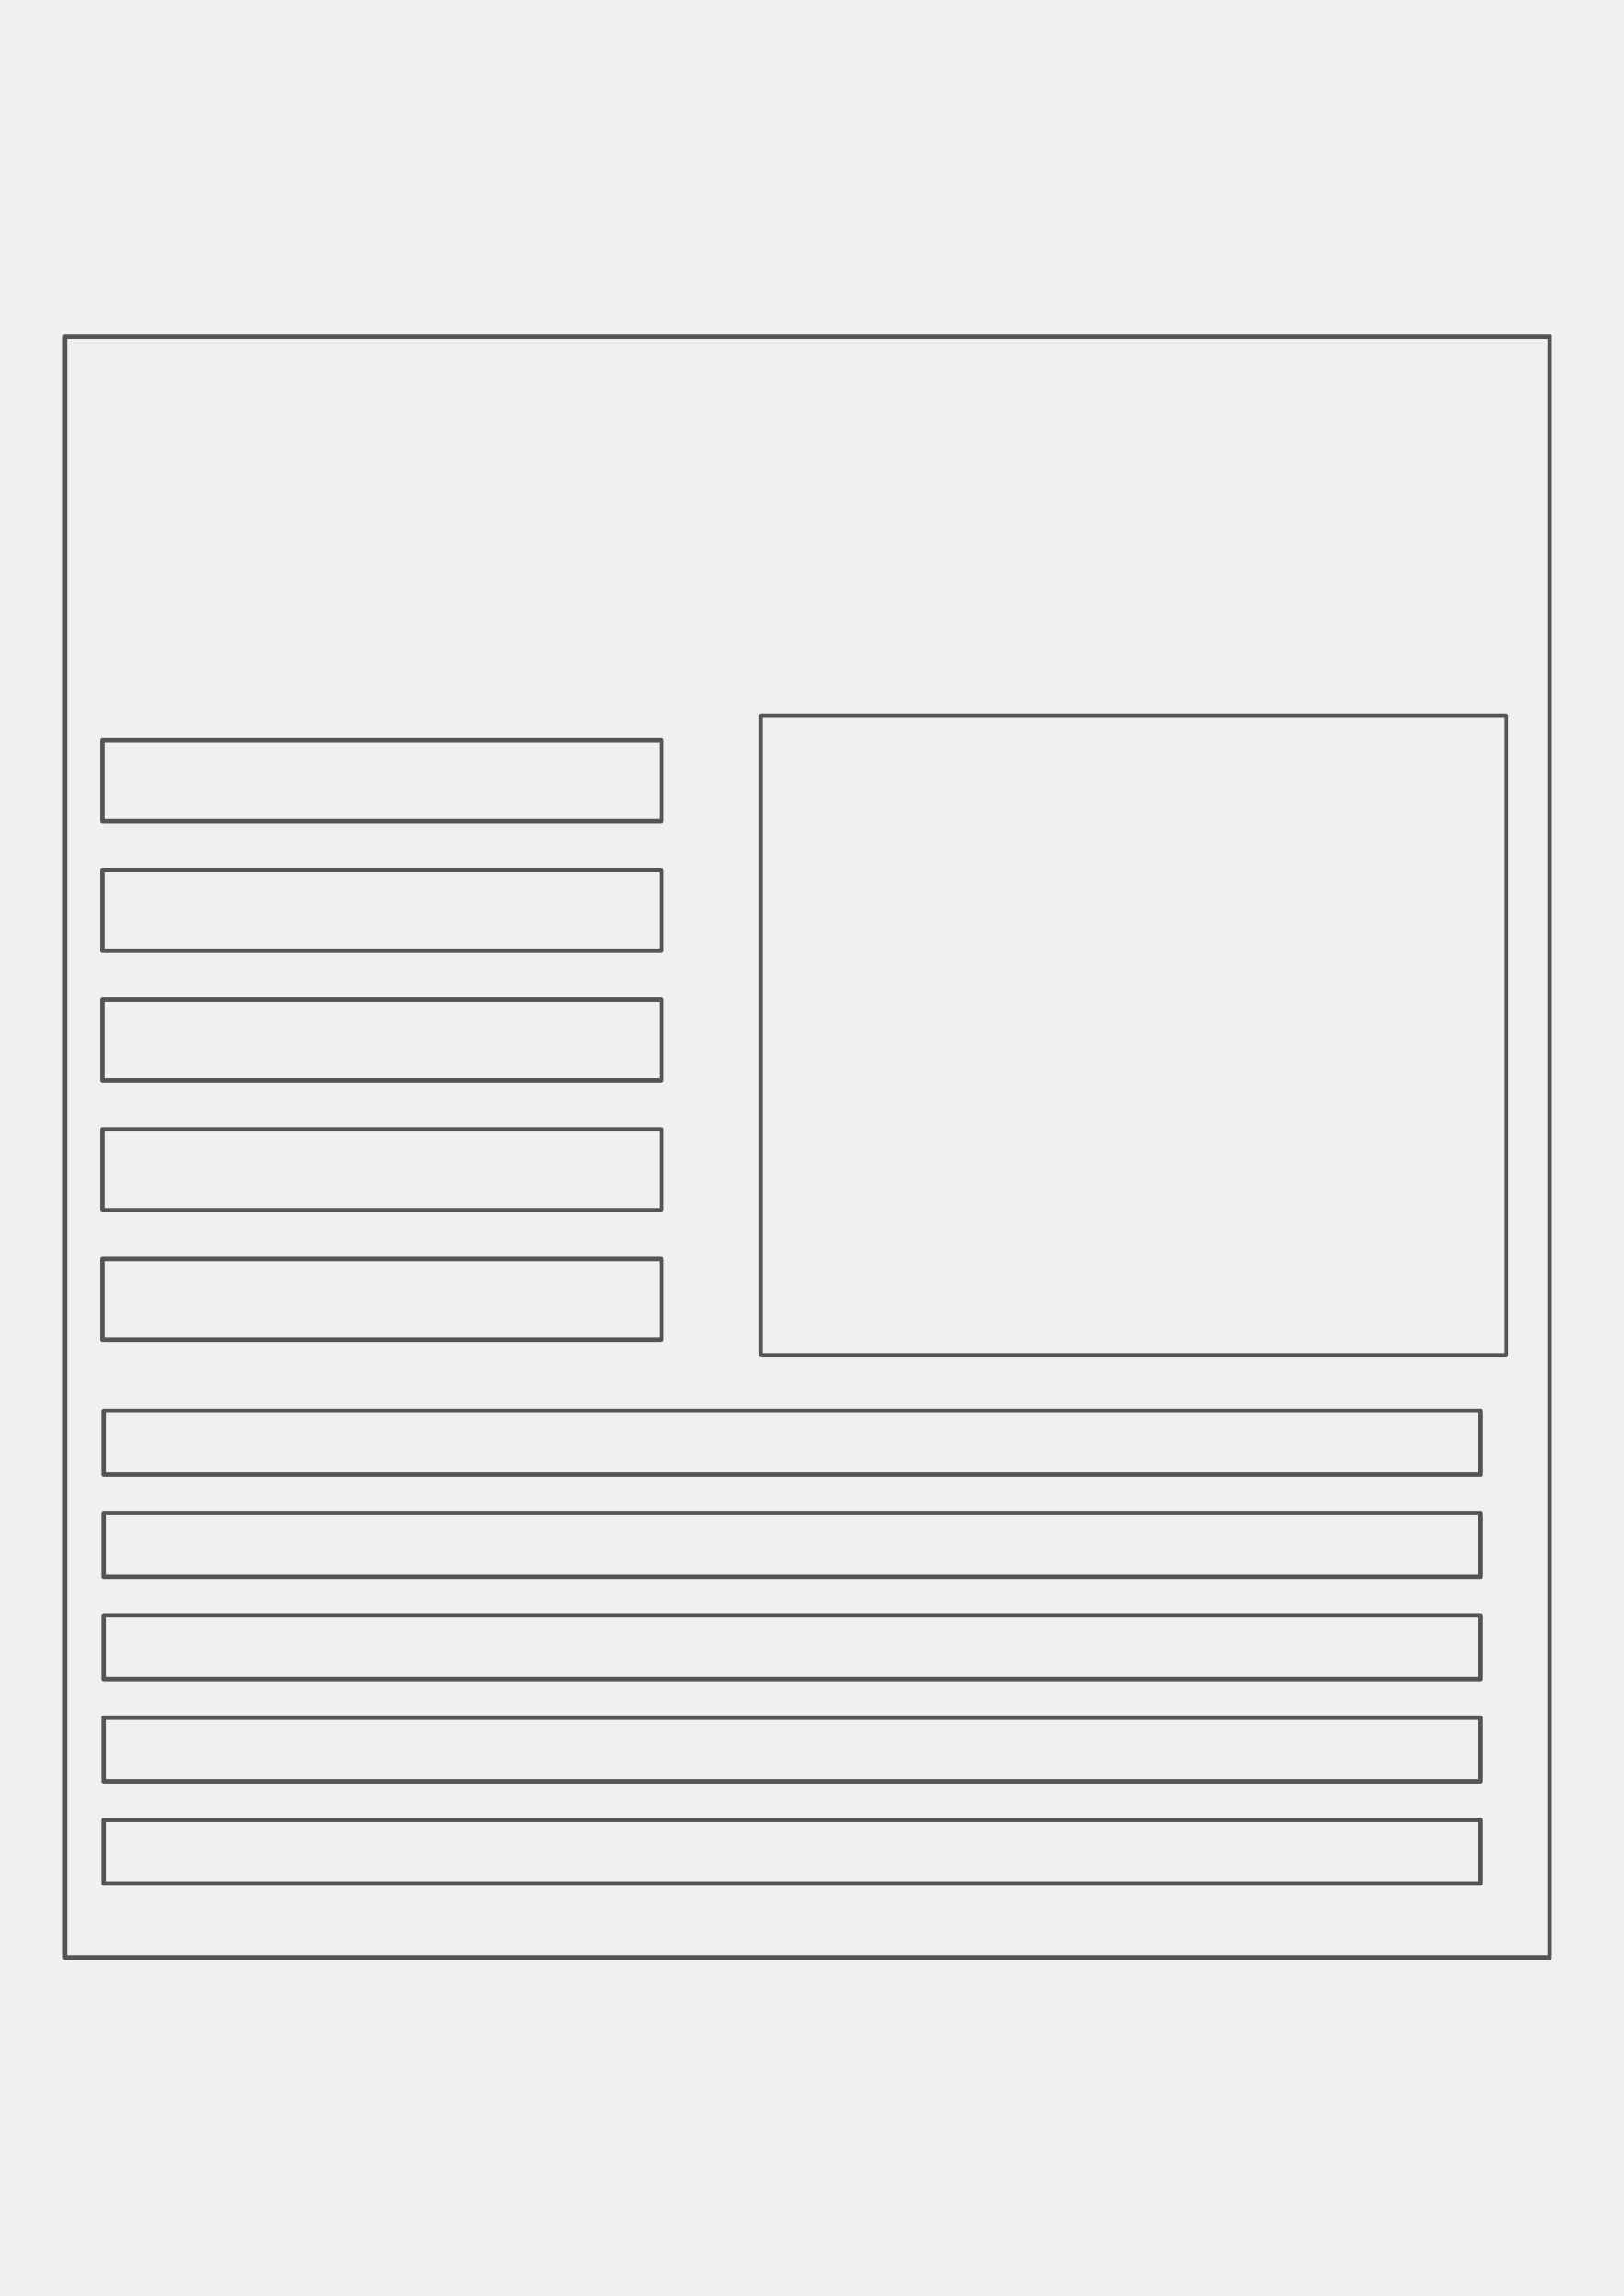
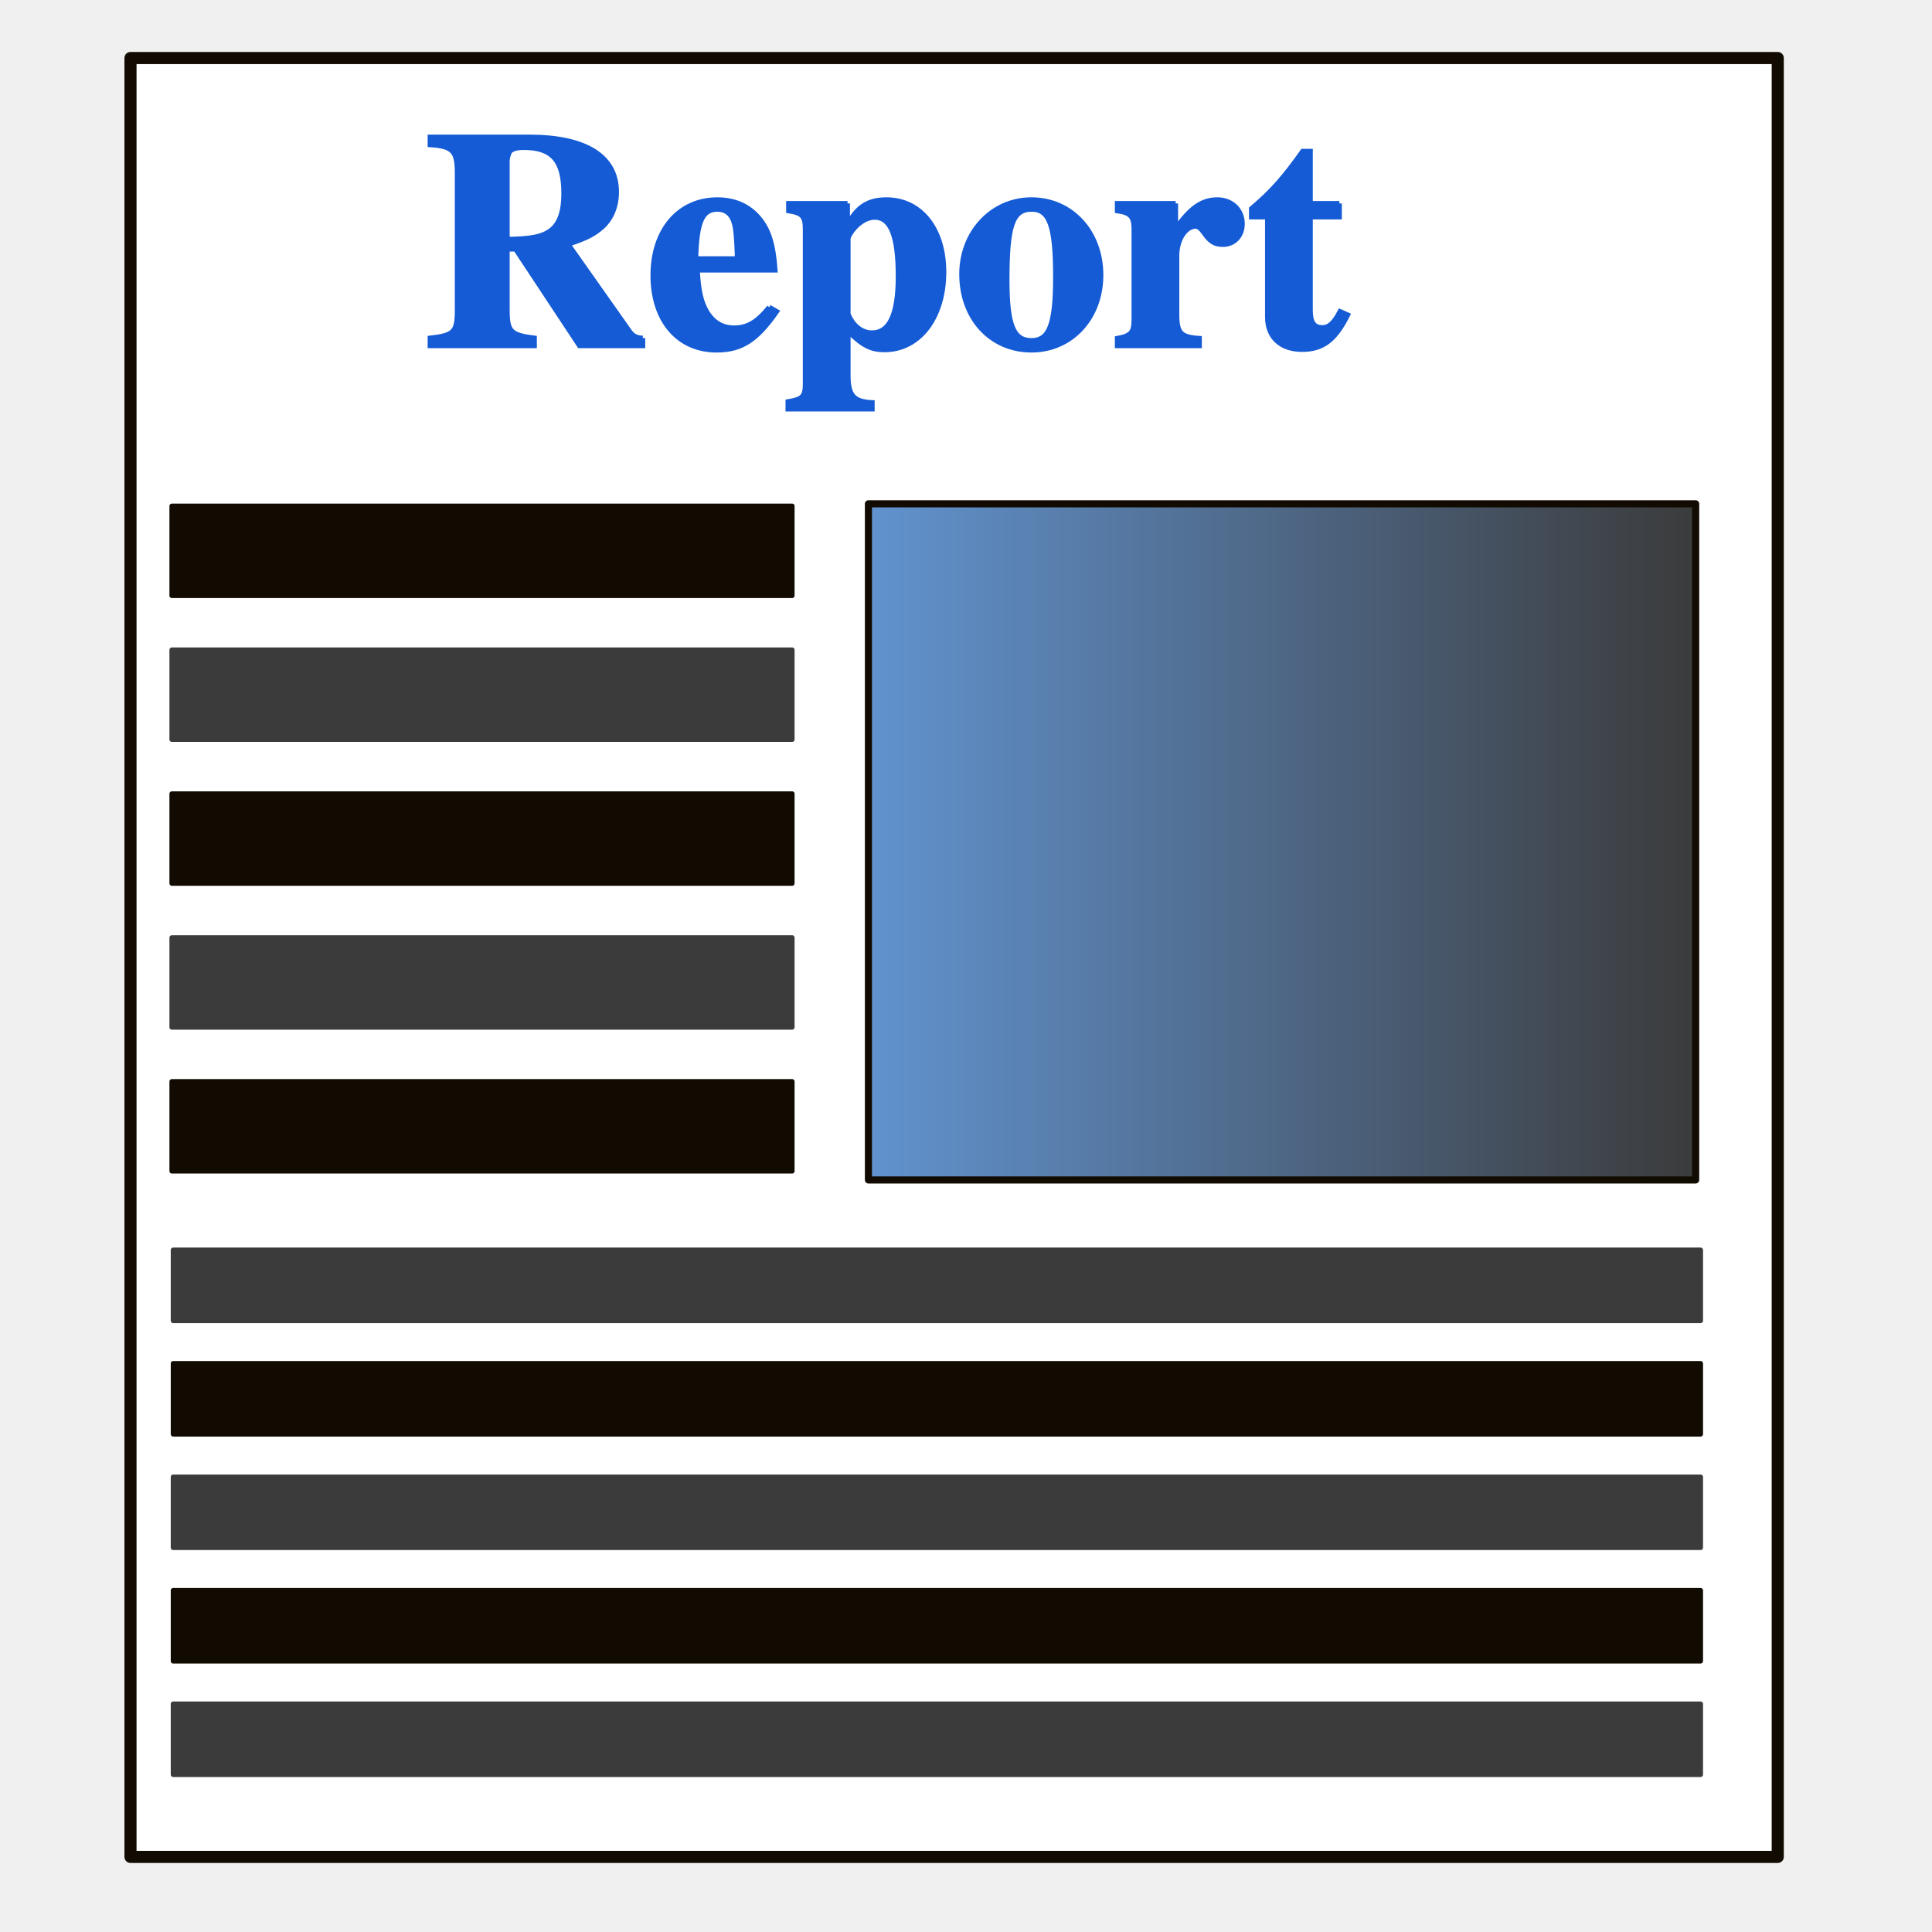
- <svg xmlns="http://www.w3.org/2000/svg" width="744.094" height="1052.362" id="svg3547" version="1.1">
-   <defs id="defs3549" />
-   <g id="layer1">
-     <rect style="fill:none;stroke:#545454;stroke-width:2;stroke-linejoin:round;stroke-miterlimit:4;stroke-opacity:1;stroke-dasharray:none" id="rect3959" width="680.352" height="742.978" x="29.824" y="154.329" />
-     <flowRoot xml:space="preserve" id="flowRoot3961" style="font-size:32px;font-style:normal;font-variant:normal;font-weight:bold;font-stretch:normal;text-align:center;line-height:90%;letter-spacing:0px;word-spacing:0px;writing-mode:lr-tb;text-anchor:middle;fill:none;stroke:#545454;stroke-width:0.502;stroke-miterlimit:4;stroke-opacity:1;stroke-dasharray:none;font-family:Nimbus Roman No9 L;-inkscape-font-specification:Nimbus Roman No9 L Bold" transform="matrix(3.985324,0,0,3.985324,-186.522,-2084.019)">
-       <flowRegion id="flowRegion3963">
-         <rect id="rect3965" width="175" height="37.143" x="45" y="570.219" style="font-size:32px;font-style:normal;font-variant:normal;font-weight:bold;font-stretch:normal;text-align:center;line-height:90%;writing-mode:lr-tb;text-anchor:middle;fill:none;stroke:#545454;stroke-width:0.502;stroke-miterlimit:4;stroke-opacity:1;stroke-dasharray:none;font-family:Nimbus Roman No9 L;-inkscape-font-specification:Nimbus Roman No9 L Bold" />
-       </flowRegion>
-       <flowPara id="flowPara3967" style="font-size:32px;font-style:normal;font-variant:normal;font-weight:bold;font-stretch:normal;text-align:center;line-height:90%;writing-mode:lr-tb;text-anchor:middle;fill:none;stroke:#545454;stroke-width:0.502;stroke-miterlimit:4;stroke-opacity:1;stroke-dasharray:none;font-family:Nimbus Roman No9 L;-inkscape-font-specification:Nimbus Roman No9 L Bold">Report</flowPara>
-     </flowRoot>
-     <rect style="fill:none;stroke:#545454;stroke-width:2;stroke-linejoin:round;stroke-miterlimit:4;stroke-opacity:1;stroke-dasharray:none" id="rect3969" width="341.599" height="293.206" x="348.65" y="327.975" />
-     <rect style="fill:none;stroke:#545454;stroke-width:2;stroke-linejoin:round;stroke-miterlimit:4;stroke-opacity:1;stroke-dasharray:none" id="rect3971" width="256.199" height="37.007" x="46.904" y="339.362" />
-     <rect style="fill:none;stroke:#545454;stroke-width:2;stroke-linejoin:round;stroke-miterlimit:4;stroke-opacity:1;stroke-dasharray:none" id="rect3971-9" width="256.199" height="37.007" x="46.904" y="398.786" />
-     <rect style="fill:none;stroke:#545454;stroke-width:2;stroke-linejoin:round;stroke-miterlimit:4;stroke-opacity:1;stroke-dasharray:none" id="rect3971-0" width="256.199" height="37.007" x="46.904" y="517.634" />
-     <rect style="fill:none;stroke:#545454;stroke-width:2;stroke-linejoin:round;stroke-miterlimit:4;stroke-opacity:1;stroke-dasharray:none" id="rect3971-6" width="256.199" height="37.007" x="46.904" y="577.058" />
-     <rect style="fill:none;stroke:#545454;stroke-width:2;stroke-linejoin:round;stroke-miterlimit:4;stroke-opacity:1;stroke-dasharray:none" id="rect3971-2" width="256.199" height="37.007" x="46.904" y="458.21" />
-     <rect style="fill:none;stroke:#545454;stroke-width:2;stroke-linejoin:round;stroke-miterlimit:4;stroke-opacity:1;stroke-dasharray:none" id="rect3971-8" width="630.86" height="29.189" x="47.453" y="646.639" />
-     <rect style="fill:none;stroke:#545454;stroke-width:2;stroke-linejoin:round;stroke-miterlimit:4;stroke-opacity:1;stroke-dasharray:none" id="rect3971-9-1" width="630.86" height="29.189" x="47.453" y="693.509" />
-     <rect style="fill:none;stroke:#545454;stroke-width:2;stroke-linejoin:round;stroke-miterlimit:4;stroke-opacity:1;stroke-dasharray:none" id="rect3971-0-9" width="630.86" height="29.189" x="47.453" y="787.25" />
-     <rect style="fill:none;stroke:#545454;stroke-width:2;stroke-linejoin:round;stroke-miterlimit:4;stroke-opacity:1;stroke-dasharray:none" id="rect3971-6-4" width="630.86" height="29.189" x="47.453" y="834.121" />
-     <rect style="fill:none;stroke:#545454;stroke-width:2;stroke-linejoin:round;stroke-miterlimit:4;stroke-opacity:1;stroke-dasharray:none" id="rect3971-2-4" width="630.86" height="29.189" x="47.453" y="740.38" />
+ <svg xmlns="http://www.w3.org/2000/svg" xmlns:xlink="http://www.w3.org/1999/xlink" width="751.97" height="751.972" id="svg3547" version="1.1">
+   <defs id="defs3549">
+     <linearGradient id="linearGradient3766">
+       <stop style="stop-color:#6193cf;stop-opacity:1;" offset="0" id="stop3768" />
+       <stop style="stop-color:#3b3b3b;stop-opacity:1;" offset="1" id="stop3770" />
+     </linearGradient>
+     <linearGradient xlink:href="#linearGradient3766" id="linearGradient3772" x1="347.65" y1="474.578" x2="691.249" y2="474.578" gradientUnits="userSpaceOnUse" gradientTransform="matrix(0.9425657,0,0,0.8975633,34.69105,51.55247)" />
+   </defs>
+   <g id="layer1" transform="translate(-25.31247,-149.8406)">
+     <rect style="fill:#ffffff;stroke:#110b02;stroke-width:4.712;stroke-linecap:round;stroke-linejoin:round;stroke-miterlimit:4;stroke-opacity:1;stroke-dasharray:none;fill-opacity:1" id="rect3959" width="641.141" height="700.159" x="76.104" y="172.423" />
+     <g transform="matrix(3.755639,0,0,3.755639,-127.7736,-1936.924)" style="font-size:32px;font-style:normal;font-variant:normal;font-weight:bold;font-stretch:normal;text-align:center;line-height:90%;letter-spacing:0px;word-spacing:0px;writing-mode:lr-tb;text-anchor:middle;fill:#145bd5;fill-opacity:1;stroke:#145bd5;stroke-width:0.502;stroke-miterlimit:4;stroke-opacity:1;font-family:Nimbus Roman No9 L;-inkscape-font-specification:Nimbus Roman No9 L Bold" id="flowRoot3961">
+       <path d="m 107.38,590.67 c -0.576,0 -0.992,-0.192 -1.312,-0.608 l -6.432,-9.12 c 1.888,-0.608 2.688,-1.024 3.584,-1.824 0.928,-0.864 1.44,-2.144 1.44,-3.584 0,-3.68 -3.168,-5.696 -9.024,-5.696 l -10.304,0 0,0.8 c 2.368,0.16 2.816,0.64 2.816,2.944 l 0,14.144 c 0,2.336 -0.32,2.656 -2.816,2.944 l 0,0.8 10.816,0 0,-0.8 c -2.496,-0.32 -2.816,-0.672 -2.816,-2.944 l 0,-6.272 0.864,0 6.624,10.016 6.56,0 0,-0.8 m -14.048,-18.4 c 0,-0.192 0.128,-0.672 0.224,-0.864 0.192,-0.32 0.704,-0.48 1.504,-0.48 2.944,0 4.128,1.376 4.128,4.736 0,2.048 -0.48,3.296 -1.504,3.968 -0.832,0.544 -1.92,0.768 -4.352,0.8 l 0,-8.16" style="line-height:90%;fill:#145bd5;stroke:#145bd5;font-family:Nimbus Roman No9 L;-inkscape-font-specification:Nimbus Roman No9 L Bold" id="path3775" />
+       <path d="m 120.489,587.47 c -1.28,1.568 -2.272,2.144 -3.648,2.144 -1.248,0 -2.176,-0.576 -2.848,-1.696 -0.576,-1.024 -0.832,-2.08 -0.96,-4.288 l 8.064,0 c -0.192,-2.688 -0.672,-4.192 -1.696,-5.408 -1.056,-1.248 -2.528,-1.888 -4.288,-1.888 -4,0 -6.688,3.168 -6.688,7.84 0,4.672 2.624,7.744 6.592,7.744 2.592,0 4.16,-1.024 6.24,-4 l -0.768,-0.448 m -7.616,-5.024 c 0.096,-3.84 0.672,-5.12 2.24,-5.12 0.896,0 1.504,0.512 1.76,1.504 0.16,0.608 0.224,1.504 0.288,3.136 l 0,0.48 -4.288,0" style="line-height:90%;fill:#145bd5;stroke:#145bd5;font-family:Nimbus Roman No9 L;-inkscape-font-specification:Nimbus Roman No9 L Bold" id="path3777" />
+       <path d="m 128.596,576.718 -6.112,0 0,0.768 c 1.408,0.224 1.728,0.544 1.728,1.888 l 0,16.032 c 0,1.312 -0.256,1.6 -1.792,1.856 l 0,0.768 8.736,0 0,-0.672 c -1.952,-0.096 -2.496,-0.736 -2.496,-2.88 l 0,-4.512 c 1.536,1.504 2.368,1.92 3.776,1.92 3.584,0 6.144,-3.328 6.144,-8.064 0,-4.448 -2.4,-7.488 -5.952,-7.488 -1.888,0 -3.04,0.736 -4.032,2.592 l 0,-2.208 m 0.064,3.68 c 0,-0.224 0.288,-0.736 0.672,-1.152 0.64,-0.704 1.376,-1.088 2.08,-1.088 1.664,0 2.432,1.92 2.432,6.112 0,3.968 -0.896,5.856 -2.72,5.856 -1.056,0 -1.984,-0.736 -2.464,-1.952 l 0,-7.776" style="line-height:90%;fill:#145bd5;stroke:#145bd5;font-family:Nimbus Roman No9 L;-inkscape-font-specification:Nimbus Roman No9 L Bold" id="path3779" />
+       <path d="m 147.657,576.334 c -4.064,0 -7.232,3.36 -7.232,7.712 0,4.576 3.04,7.872 7.232,7.872 4.128,0 7.2,-3.328 7.2,-7.776 0,-4.48 -3.072,-7.808 -7.2,-7.808 m 0.032,0.992 c 1.856,0 2.464,1.76 2.464,7.008 0,4.928 -0.64,6.592 -2.496,6.592 -1.888,0 -2.528,-1.632 -2.528,-6.304 0,-5.632 0.576,-7.296 2.56,-7.296" style="line-height:90%;fill:#145bd5;stroke:#145bd5;font-family:Nimbus Roman No9 L;-inkscape-font-specification:Nimbus Roman No9 L Bold" id="path3781" />
+       <path d="m 162.601,576.718 -6.048,0 0,0.768 c 1.376,0.192 1.728,0.608 1.728,1.888 l 0,9.408 c 0,1.312 -0.32,1.664 -1.728,1.92 l 0,0.768 8.512,0 0,-0.768 c -1.952,-0.128 -2.336,-0.544 -2.336,-2.528 l 0,-6.048 c 0,-1.664 0.896,-3.04 1.952,-3.04 0.256,0 0.544,0.224 0.896,0.736 0.608,0.864 1.088,1.152 1.92,1.152 1.184,0 2.016,-0.896 2.016,-2.144 0,-1.44 -1.088,-2.496 -2.592,-2.496 -1.6,0 -2.816,0.864 -4.32,3.008 l 0,-2.624" style="line-height:90%;fill:#145bd5;stroke:#145bd5;font-family:Nimbus Roman No9 L;-inkscape-font-specification:Nimbus Roman No9 L Bold" id="path3783" />
+       <path d="m 179.572,576.718 -3.008,0 0,-5.408 -0.8,0 c -1.952,2.752 -3.232,4.192 -5.312,5.952 l 0,0.864 1.664,0 0,10.368 c 0,2.08 1.376,3.36 3.584,3.36 2.144,0 3.424,-0.96 4.736,-3.584 l -0.8,-0.352 c -0.64,1.216 -1.152,1.664 -1.824,1.664 -0.896,0 -1.248,-0.544 -1.248,-1.824 l 0,-9.632 3.008,0 0,-1.408" style="line-height:90%;fill:#145bd5;stroke:#145bd5;font-family:Nimbus Roman No9 L;-inkscape-font-specification:Nimbus Roman No9 L Bold" id="path3785" />
+     </g>
+     <rect style="fill:url(#linearGradient3772);fill-opacity:1;stroke:#110b02;stroke-width:2.759;stroke-linejoin:round;stroke-miterlimit:4;stroke-opacity:1;stroke-dasharray:none" id="rect3969" width="321.98" height="263.171" x="363.317" y="345.931" />
+     <rect style="fill:#110b02;fill-opacity:1;stroke:#110b02;stroke-width:1.885;stroke-linejoin:round;stroke-miterlimit:4;stroke-opacity:1;stroke-dasharray:none" id="rect3971" width="241.434" height="34.874" x="92.2" y="346.792" />
+     <rect style="fill:#3b3b3b;fill-opacity:1;stroke:#3b3b3b;stroke-width:1.885;stroke-linejoin:round;stroke-miterlimit:4;stroke-opacity:1;stroke-dasharray:none" id="rect3971-9" width="241.434" height="34.874" x="92.2" y="402.791" />
+     <rect style="fill:#3b3b3b;fill-opacity:1;stroke:#3b3b3b;stroke-width:1.885;stroke-linejoin:round;stroke-miterlimit:4;stroke-opacity:1;stroke-dasharray:none" id="rect3971-0" width="241.434" height="34.874" x="92.2" y="514.79" />
+     <rect style="fill:#110b02;fill-opacity:1;stroke:#110b02;stroke-width:1.885;stroke-linejoin:round;stroke-miterlimit:4;stroke-opacity:1;stroke-dasharray:none" id="rect3971-6" width="241.434" height="34.874" x="92.2" y="570.789" />
+     <rect style="fill:#110b02;fill-opacity:1;stroke:#110b02;stroke-width:1.885;stroke-linejoin:round;stroke-miterlimit:4;stroke-opacity:1;stroke-dasharray:none" id="rect3971-2" width="241.434" height="34.874" x="92.2" y="458.791" />
+     <rect style="fill:#3b3b3b;fill-opacity:1;stroke:#3b3b3b;stroke-width:1.885;stroke-linejoin:round;stroke-miterlimit:4;stroke-opacity:1;stroke-dasharray:none" id="rect3971-8" width="594.502" height="27.507" x="92.717" y="636.36" />
+     <rect style="fill:#110b02;fill-opacity:1;stroke:#110b02;stroke-width:1.885;stroke-linejoin:round;stroke-miterlimit:4;stroke-opacity:1;stroke-dasharray:none" id="rect3971-9-1" width="594.502" height="27.507" x="92.717" y="680.529" />
+     <rect style="fill:#110b02;fill-opacity:1;stroke:#110b02;stroke-width:1.885;stroke-linejoin:round;stroke-miterlimit:4;stroke-opacity:1;stroke-dasharray:none" id="rect3971-0-9" width="594.502" height="27.507" x="92.717" y="768.867" />
+     <rect style="fill:#3b3b3b;fill-opacity:1;stroke:#3b3b3b;stroke-width:1.885;stroke-linejoin:round;stroke-miterlimit:4;stroke-opacity:1;stroke-dasharray:none" id="rect3971-6-4" width="594.502" height="27.507" x="92.717" y="813.037" />
+     <rect style="fill:#3b3b3b;fill-opacity:1;stroke:#3b3b3b;stroke-width:1.885;stroke-linejoin:round;stroke-miterlimit:4;stroke-opacity:1;stroke-dasharray:none" id="rect3971-2-4" width="594.502" height="27.507" x="92.717" y="724.699" />
  </g>
</svg>
